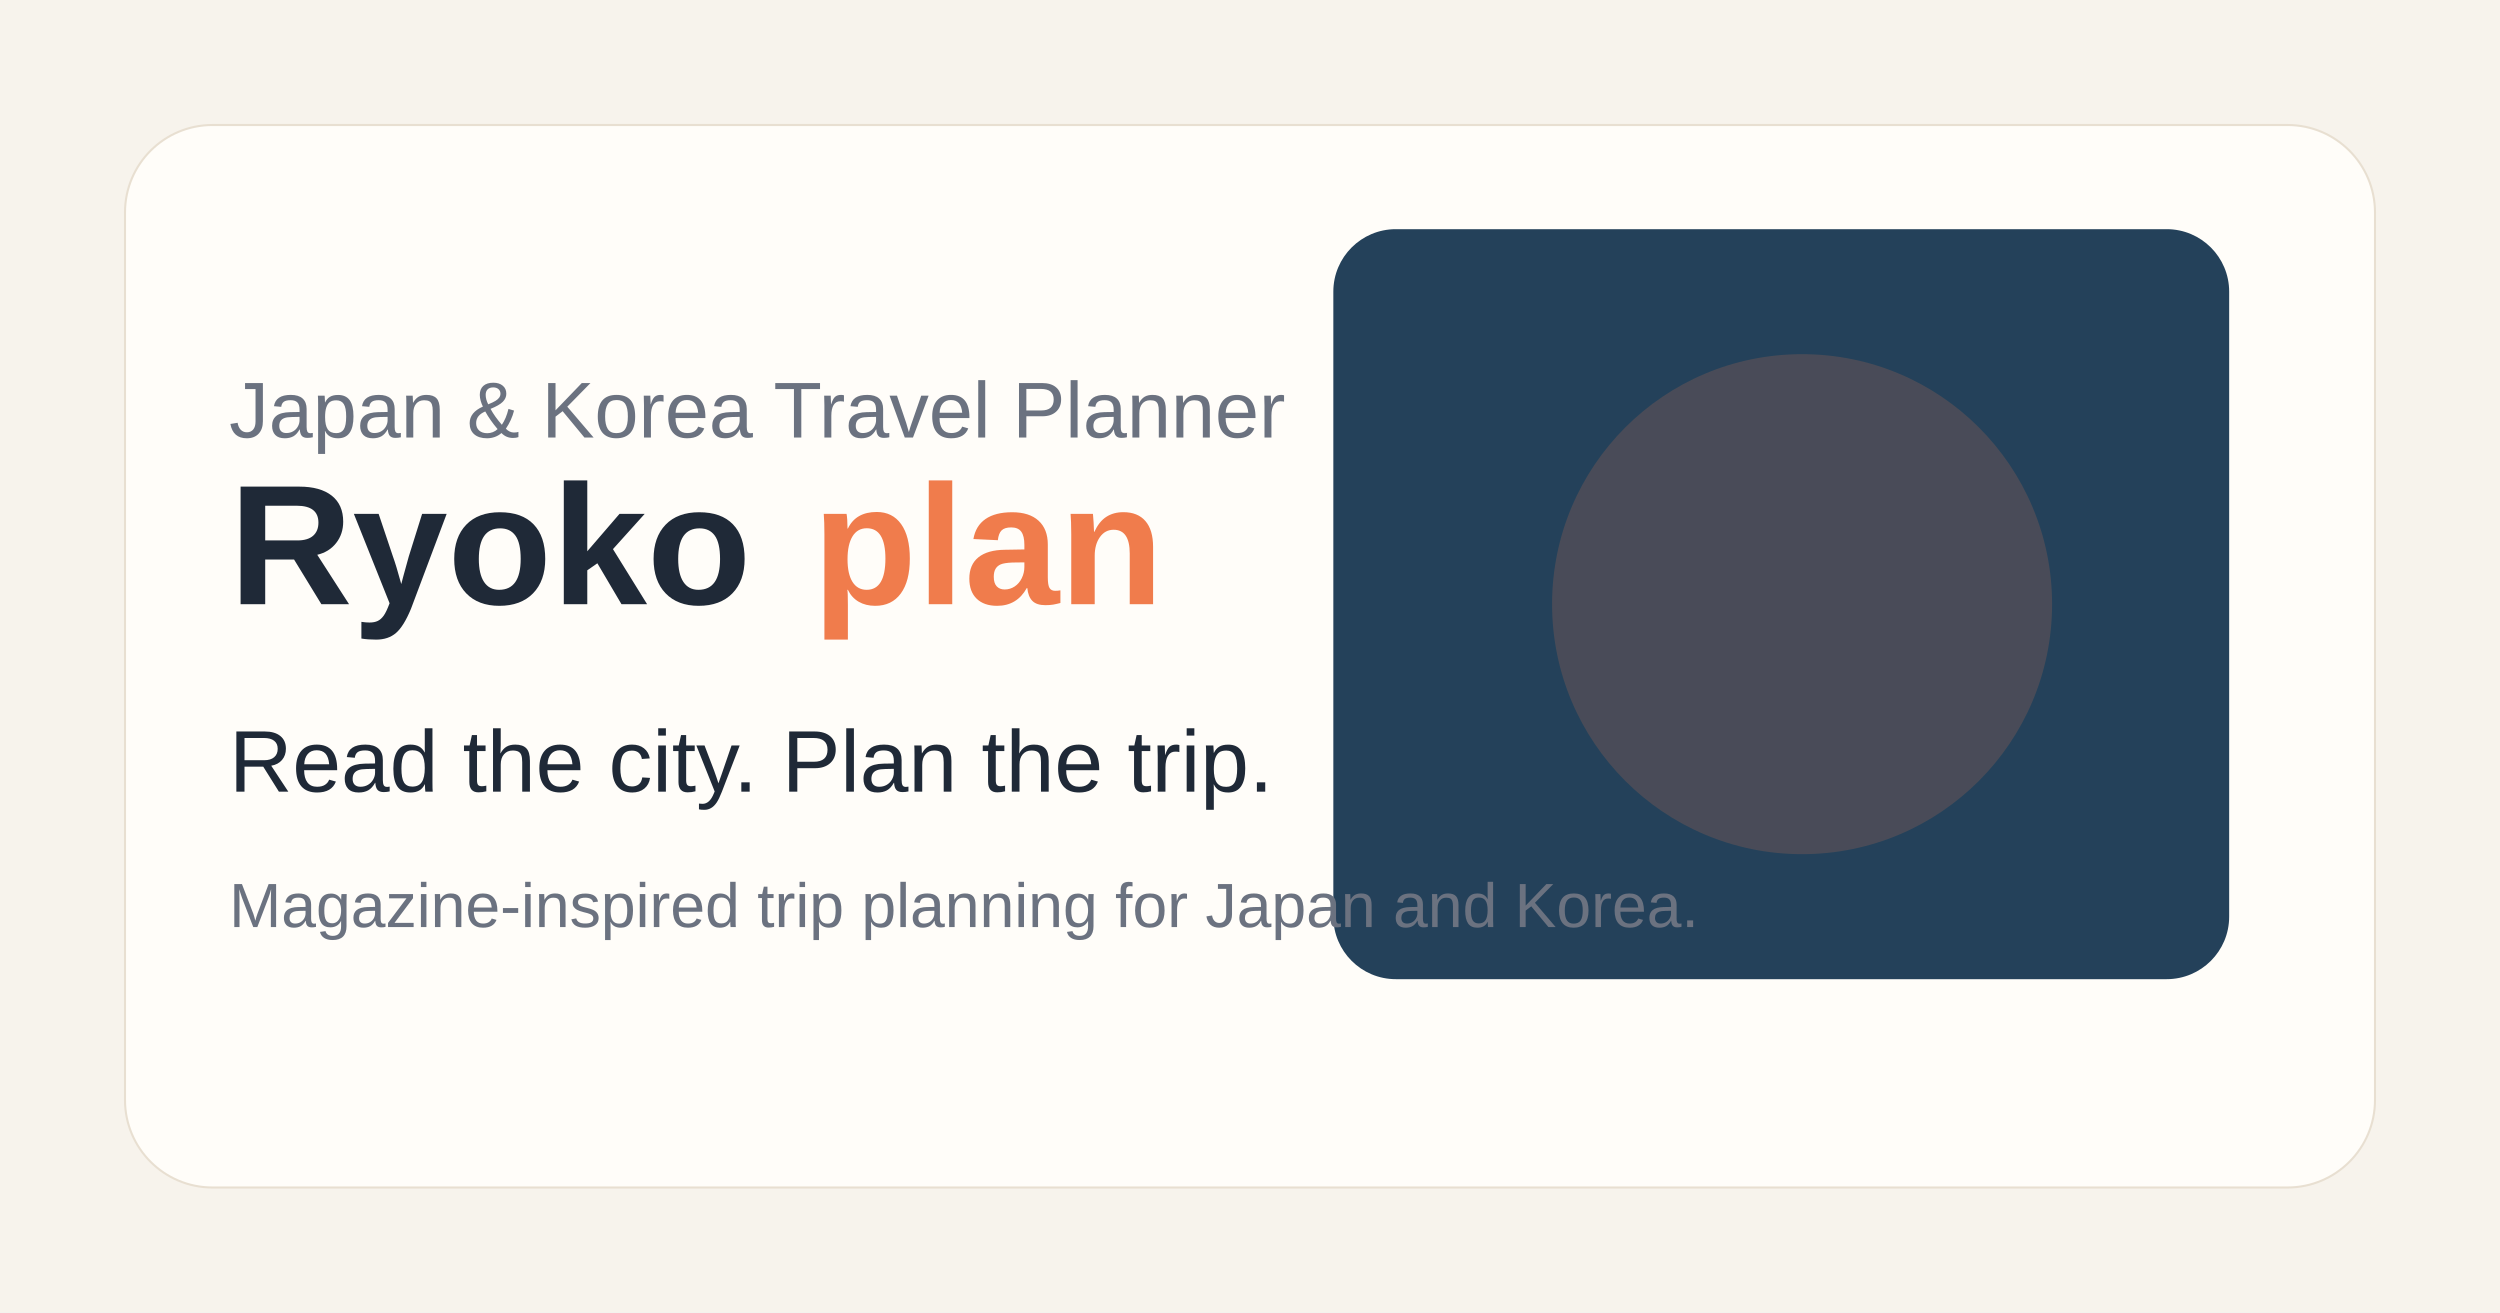
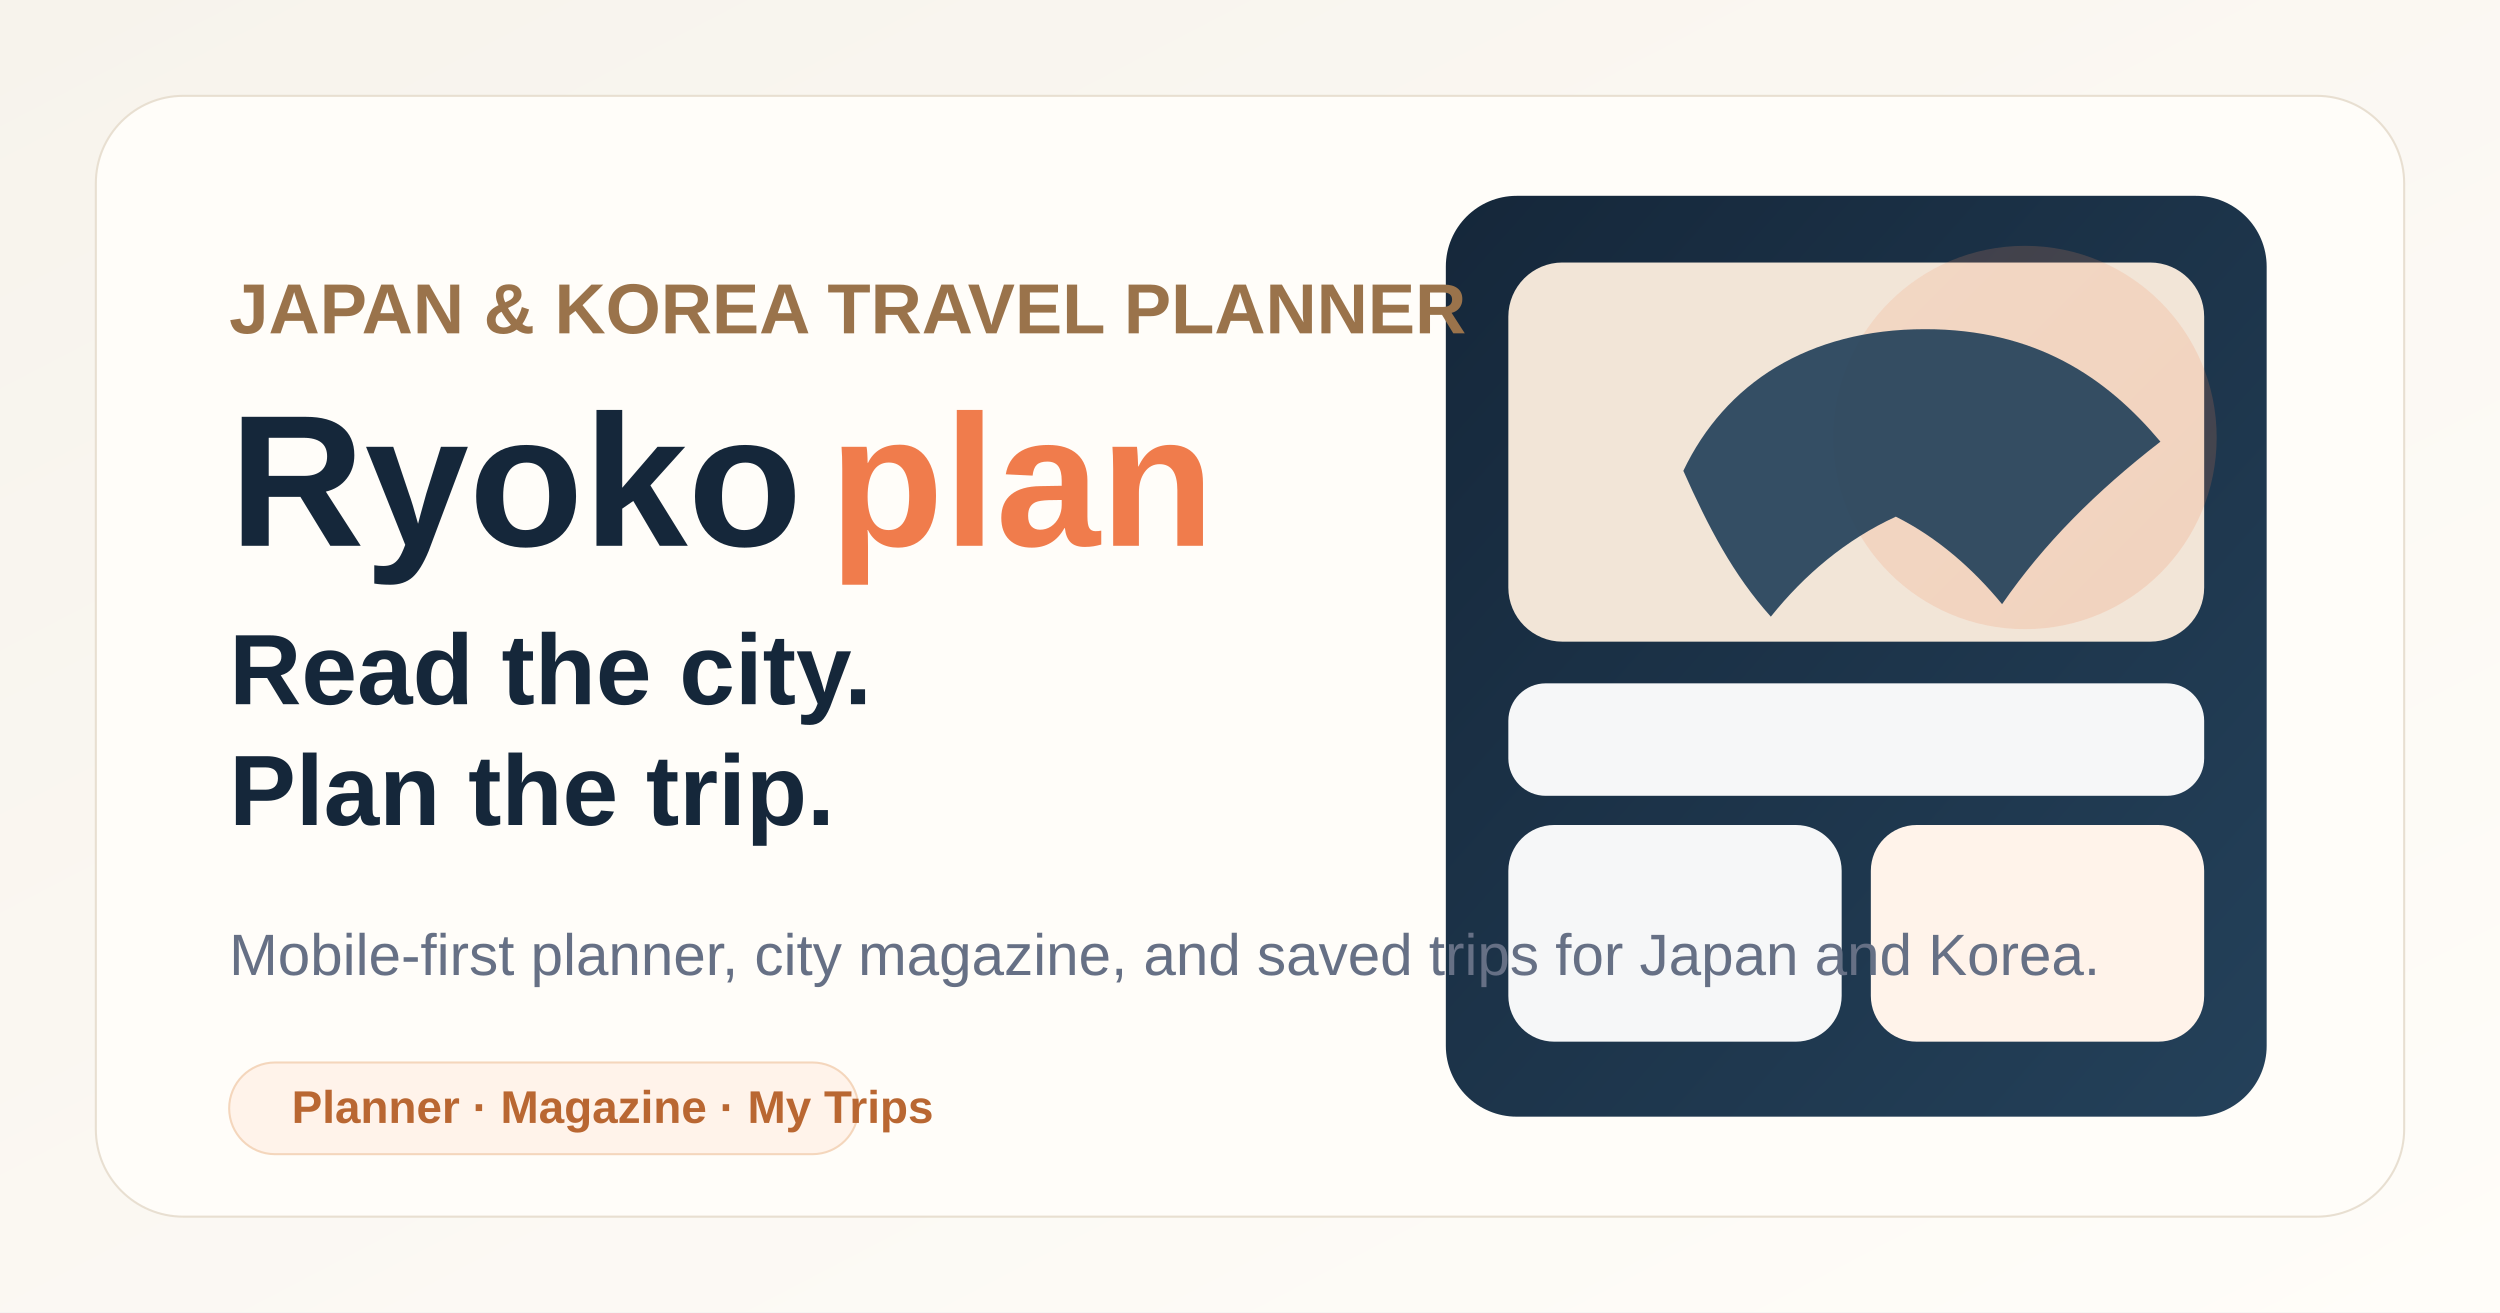
- <svg xmlns="http://www.w3.org/2000/svg" width="1200" height="630" viewBox="0 0 1200 630">
-   <rect width="1200" height="630" fill="#f7f3ec" />
-   <rect x="60" y="60" width="1080" height="510" rx="42" fill="#fffdf9" stroke="#e8dfd1" />
-   <rect x="640" y="110" width="430" height="360" rx="30" fill="#24415a" />
-   <circle cx="865" cy="290" r="120" fill="#f07c4c" opacity="0.18" />
-   <text x="110" y="210" font-family="Arial, sans-serif" font-size="38" fill="#6b7280">Japan &amp; Korea Travel Planner</text>
-   <text x="110" y="290" font-family="Arial, sans-serif" font-weight="700" font-size="82" fill="#1f2937">Ryoko</text>
-   <text x="390" y="290" font-family="Arial, sans-serif" font-weight="700" font-size="82" fill="#f07c4c">plan</text>
-   <text x="110" y="380" font-family="Arial, sans-serif" font-size="42" fill="#1f2937">Read the city. Plan the trip.</text>
-   <text x="110" y="445" font-family="Arial, sans-serif" font-size="30" fill="#6b7280">Magazine-inspired trip planning for Japan and Korea.</text>
+ <svg xmlns="http://www.w3.org/2000/svg" width="1200" height="630" viewBox="0 0 1200 630" role="img" aria-label="Ryokoplan Open Graph Cover">
+   <defs>
+     <linearGradient id="bg" x1="0" x2="1" y1="0" y2="1">
+       <stop offset="0%" stop-color="#f7f3ec" />
+       <stop offset="100%" stop-color="#fffdf9" />
+     </linearGradient>
+     <linearGradient id="navy" x1="0" x2="1" y1="0" y2="1">
+       <stop offset="0%" stop-color="#15273a" />
+       <stop offset="100%" stop-color="#24415a" />
+     </linearGradient>
+     <linearGradient id="coral" x1="0" x2="1" y1="0" y2="1">
+       <stop offset="0%" stop-color="#f5986f" />
+       <stop offset="100%" stop-color="#f07c4c" />
+     </linearGradient>
+   </defs>
+   <rect width="1200" height="630" fill="url(#bg)" />
+   <rect x="46" y="46" width="1108" height="538" rx="42" fill="#fffdf9" stroke="#e8dfd1" />
+   <rect x="694" y="94" width="394" height="442" rx="34" fill="url(#navy)" />
+   <rect x="724" y="126" width="334" height="182" rx="26" fill="#f2e5d7" />
+   <rect x="724" y="328" width="334" height="54" rx="18" fill="#ffffff" opacity="0.96" />
+   <rect x="724" y="396" width="160" height="104" rx="22" fill="#ffffff" opacity="0.96" />
+   <rect x="898" y="396" width="160" height="104" rx="22" fill="#fff3ea" />
+   <circle cx="972" cy="210" r="92" fill="url(#coral)" opacity="0.18" />
+   <path d="M808 226c20-42 60-68 116-68 53 0 87 23 113 54-31 24-56 49-76 78-14-17-31-32-51-42-24 11-44 28-60 48-18-20-30-43-42-70z" fill="#24415a" opacity="0.92" />
+   <text x="110" y="160" font-family="Arial, sans-serif" font-size="34" font-weight="700" fill="#9a734b">JAPAN &amp; KOREA TRAVEL PLANNER</text>
+   <text x="110" y="262" font-family="Arial, sans-serif" font-size="90" font-weight="700" fill="#15273a">Ryoko</text>
+   <text x="398" y="262" font-family="Arial, sans-serif" font-size="90" font-weight="700" fill="#f07c4c">plan</text>
+   <text x="110" y="338" font-family="Arial, sans-serif" font-size="48" font-weight="700" fill="#15273a">Read the city.</text>
+   <text x="110" y="396" font-family="Arial, sans-serif" font-size="48" font-weight="700" fill="#15273a">Plan the trip.</text>
+   <text x="110" y="468" font-family="Arial, sans-serif" font-size="28" fill="#667085">Mobile-first planner, city magazine, and saved trips for Japan and Korea.</text>
+   <rect x="110" y="510" width="302" height="44" rx="22" fill="#fff3ea" stroke="#f4d6bc" />
+   <text x="140" y="539" font-family="Arial, sans-serif" font-size="22" font-weight="700" fill="#b96732">Planner · Magazine · My Trips</text>
</svg>
